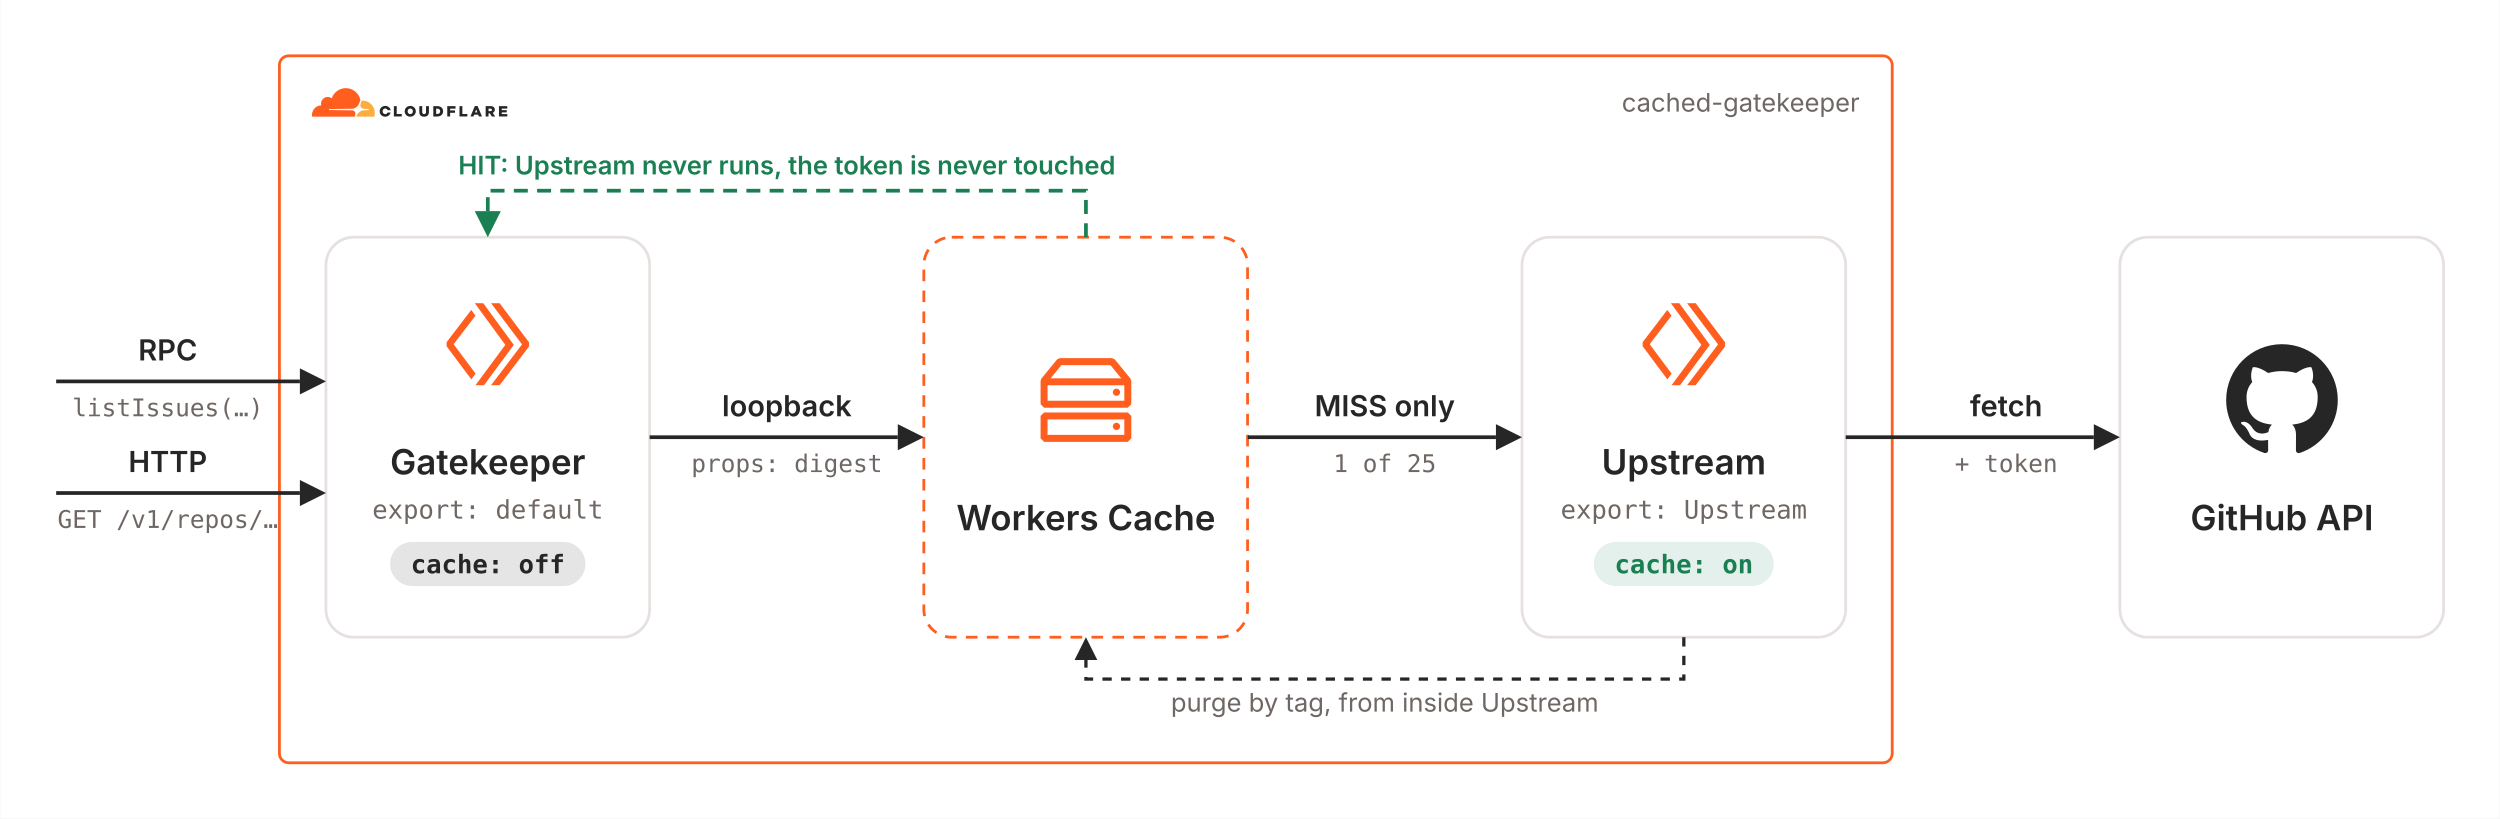
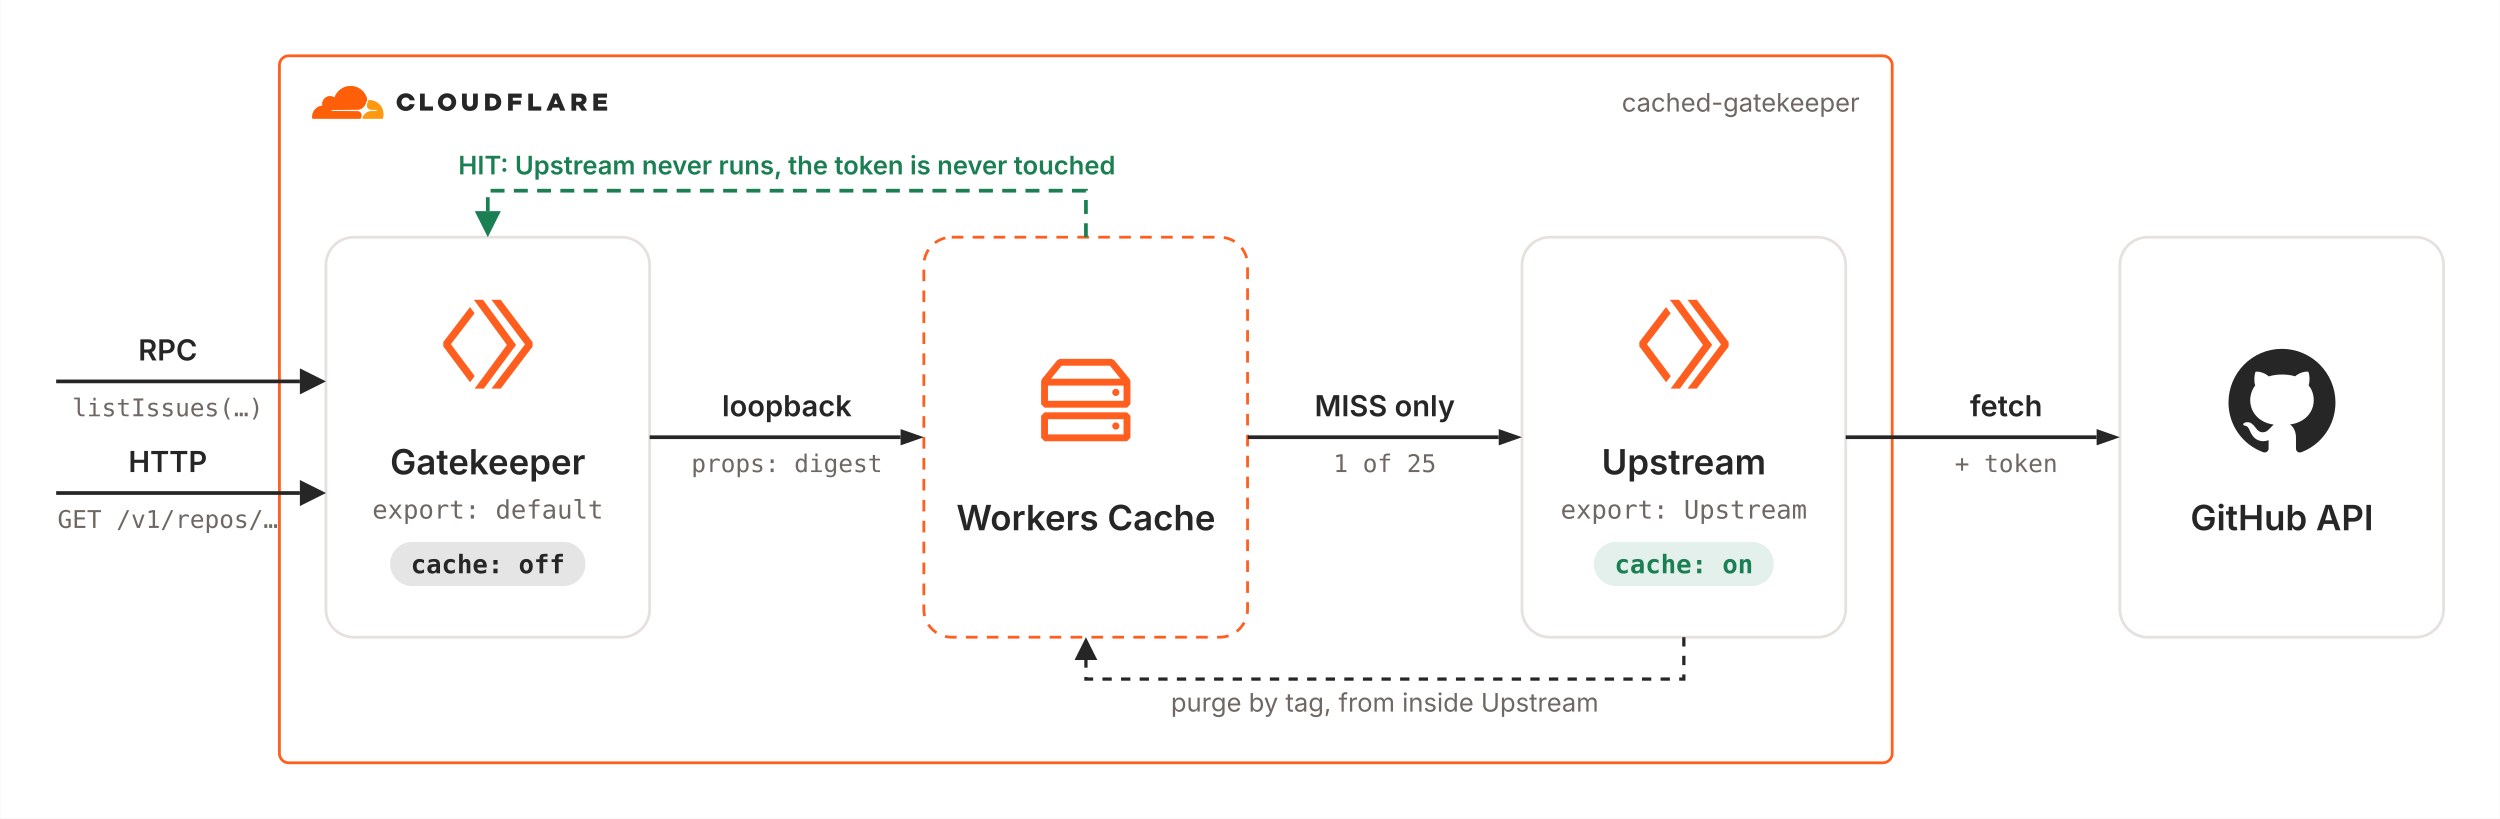
<svg xmlns="http://www.w3.org/2000/svg" width="1075" height="352" viewBox="-100.0 -4.0 1074.7 352.0" style="background:#FFFFFF" role="img">
  <defs>
-     <marker id="ar-14e4ef" viewBox="0 0 10 10" refX="0" refY="5" markerWidth="7" markerHeight="7" orient="auto">
+     <marker id="ar-c8997b" viewBox="0 0 10 10" refX="0" refY="5" markerWidth="7" markerHeight="7" orient="auto">
      <path d="M0 0 10 5 0 10z" fill="#262626" />
    </marker>
-     <marker id="ok-14e4ef" viewBox="0 0 10 10" refX="0" refY="5" markerWidth="7" markerHeight="7" orient="auto">
+     <marker id="ok-c8997b" viewBox="0 0 10 10" refX="0" refY="5" markerWidth="7" markerHeight="7" orient="auto">
      <path d="M0 0 10 5 0 10z" fill="#1A7F52" />
+     </marker>
+     <marker id="back-c8997b" viewBox="0 0 10 10" refX="10" refY="5" markerWidth="7" markerHeight="7" orient="auto">
+       <path d="M10 0 0 5 10 10z" fill="#262626" />
    </marker>
  </defs>
  <rect x="-100.0" y="-4.0" width="1074.7" height="352.0" fill="#FFFFFF" />
-   <rect x="20.0" y="20.0" width="693.5" height="304.0" rx="4" fill="none" stroke="#FF5E1F" stroke-width="1.2" />
-   <g transform="translate(34.0,33.9) scale(0.36221) translate(-0.09,-3.013)">
-     <g clip-path="url(#cf-a)">
-       <path d="m51.027 36.435.378-1.33c.459-1.573.288-3.038-.477-4.105-.702-.986-1.872-1.564-3.294-1.637l-26.907-.343a.526.526 0 0 1-.423-.226.544.544 0 0 1-.054-.489c.09-.262.35-.47.62-.479l27.151-.343c3.222-.145 6.705-2.776 7.929-5.977l1.547-4.07a.895.895 0 0 0 .063-.343c0-.064-.009-.127-.018-.19-1.745-7.948-8.81-13.89-17.242-13.89-7.775 0-14.38 5.046-16.747 12.054a7.947 7.947 0 0 0-5.589-1.555c-3.734.37-6.731 3.39-7.1 7.143a7.996 7.996 0 0 0 .207 2.795C4.978 23.63.09 28.649.09 34.807c0 .56.046 1.103.118 1.646a.525.525 0 0 0 .522.452l49.666.009h.018a.663.663 0 0 0 .612-.48Z" fill="#FF5E1F" />
-       <path d="M59.99 17.736c-.251 0-.495.01-.746.018a.248.248 0 0 0-.117.027.433.433 0 0 0-.27.29l-1.062 3.671c-.46 1.573-.288 3.038.477 4.105.702.986 1.872 1.565 3.293 1.637l5.733.344c.17.009.315.09.405.226a.546.546 0 0 1 .063.488c-.09.262-.351.47-.621.48l-5.958.343c-3.23.154-6.722 2.776-7.946 5.977l-.432 1.13a.32.32 0 0 0 .28.434h20.527a.56.56 0 0 0 .53-.398c.36-1.275.55-2.613.55-4.005 0-8.148-6.588-14.767-14.706-14.767Z" fill="#FBAD41" />
-       <path d="M97.309 24.363h3.392v9.323h5.94v2.984h-9.332V24.363ZM110.16 30.55v-.037c0-3.535 2.835-6.402 6.614-6.402 3.781 0 6.579 2.83 6.579 6.366v.036c0 3.536-2.834 6.402-6.614 6.402s-6.579-2.83-6.579-6.365Zm9.728 0v-.037c0-1.772-1.277-3.327-3.149-3.327-1.854 0-3.096 1.51-3.096 3.291v.036c0 1.773 1.278 3.328 3.131 3.328 1.873 0 3.114-1.51 3.114-3.291ZM127.51 31.272v-6.909h3.446v6.845c0 1.773.891 2.623 2.259 2.623 1.367 0 2.259-.805 2.259-2.532v-6.927h3.446V31.2c0 3.979-2.258 5.715-5.741 5.715-3.483-.018-5.669-1.79-5.669-5.642ZM144.123 24.363h4.724c4.375 0 6.912 2.532 6.912 6.086v.036c0 3.554-2.574 6.194-6.984 6.194h-4.652V24.363Zm4.779 9.287c2.033 0 3.375-1.121 3.375-3.11v-.037c0-1.971-1.35-3.11-3.375-3.11h-1.386v6.257h1.386ZM160.689 24.363h9.81v2.984h-6.407v2.098h5.795v2.83h-5.795v4.395h-3.403V24.363ZM175.225 24.363h3.392v9.323h5.931v2.984h-9.323V24.363ZM193.429 24.273h3.276l5.219 12.398h-3.645l-.891-2.198h-4.724l-.873 2.198h-3.572l5.21-12.398Zm2.97 7.542-1.368-3.5-1.386 3.5h2.754ZM206.289 24.363h5.796c1.871 0 3.168.498 3.987 1.338.719.706 1.088 1.655 1.088 2.867v.036c0 1.881-.999 3.129-2.519 3.78l2.924 4.295h-3.923l-2.467-3.725h-1.493v3.725h-3.393V24.363Zm5.633 5.905c1.152 0 1.819-.56 1.819-1.456v-.036c0-.968-.703-1.456-1.836-1.456h-2.223v2.957h2.24v-.009ZM222.057 24.363h9.853v2.903h-6.488v1.863h5.876v2.685h-5.876v1.953H232v2.903h-9.943V24.363ZM89.875 31.996c-.477 1.076-1.476 1.845-2.808 1.845-1.853 0-3.131-1.546-3.131-3.328v-.036c0-1.772 1.242-3.291 3.095-3.291 1.395 0 2.466.868 2.916 2.043h3.582c-.576-2.93-3.132-5.118-6.462-5.118-3.78 0-6.614 2.867-6.614 6.402v.037c0 3.535 2.799 6.366 6.578 6.366 3.231 0 5.76-2.107 6.426-4.929h-3.582v.01Z" fill="#262626" />
+   <rect data-boundary="cloudflare" x="20.0" y="20.0" width="693.5" height="304.0" rx="4" fill="none" stroke="#FF5E1F" stroke-width="1.2" />
+   <g transform="translate(34.0,33.0) scale(0.4667)" fill="#FF5E1F">
+     <g clip-path="url(#c8997b-cf-logo-clip0_746_2)">
+       <path fill="#ff9910" d="M53.12 13.125c6.997 0 12.668 5.708 12.668 12.75 0 1.255-.18 2.468-.516 3.614a.72.72 0 0 1-.694.511H46.953a.375.375 0 0 1-.348-.51l.337-.882c1.076-2.833 4.146-5.154 6.987-5.29l5.384-.277a.543.543 0 0 0 .514-.544.543.543 0 0 0-.51-.544l-5.056-.299c-2.718-.14-4.046-2.56-3.315-5.081l.842-2.902a.72.72 0 0 1 .646-.527q.34-.02.686-.019" />
+       <path fill="#ff5f08" d="M35.609 0c7.295 0 13.424 5.025 15.157 11.824.073.285.05.586-.054.862l-1.388 3.677c-1.076 2.833-3.842 5.29-6.97 5.29l-24.105.278a.533.533 0 0 0-.525.535c0 .293.234.531.524.535l23.765.316c2.724 0 4.046 2.56 3.316 5.081l-.307 1.061a.75.75 0 0 1-.716.541H.964a.71.71 0 0 1-.718-.646 11 11 0 0 1-.034-.854c0-5.476 4.166-9.973 9.482-10.456a7.2 7.2 0 0 1-.167-1.544c0-3.935 3.17-7.125 7.08-7.125 1.555 0 2.994.506 4.162 1.362C22.849 4.497 28.707 0 35.609 0" />
+       <path fill="#ff9910" d="M53.12 13.125c6.997 0 12.668 5.708 12.668 12.75 0 1.255-.18 2.468-.516 3.614a.72.72 0 0 1-.694.511H46.953a.375.375 0 0 1-.348-.51l.337-.882c1.076-2.833 4.146-5.154 6.987-5.29l5.384-.277a.543.543 0 0 0 .514-.544.543.543 0 0 0-.51-.544l-5.056-.299c-2.718-.14-4.046-2.56-3.315-5.081l.842-2.902a.72.72 0 0 1 .646-.527q.34-.02.686-.019" />
+       <path fill="#ff5f08" d="M35.609 0c7.295 0 13.424 5.025 15.157 11.824.073.285.05.586-.054.862l-1.388 3.677c-1.076 2.833-3.842 5.29-6.97 5.29l-24.105.278a.533.533 0 0 0-.525.535c0 .293.234.531.524.535l23.765.316c2.724 0 4.046 2.56 3.316 5.081l-.307 1.061a.75.75 0 0 1-.716.541H.964a.71.71 0 0 1-.718-.646 11 11 0 0 1-.034-.854c0-5.476 4.166-9.973 9.482-10.456a7.2 7.2 0 0 1-.167-1.544c0-3.935 3.17-7.125 7.08-7.125 1.555 0 2.994.506 4.162 1.362C22.849 4.497 28.707 0 35.609 0" />
    </g>
    <defs>
-       <clipPath id="cf-a">
-         <path d="M.092 2H232v35.929H.092z" fill="none" />
+       <clipPath id="c8997b-cf-logo-clip0_746_2">
+         <path fill="#fff" d="M0 0h66v30H0z" />
      </clipPath>
    </defs>
  </g>
+   <g transform="translate(70.4,36.1) scale(0.1305)" fill="#262626">
+     <path d="M77.102 1.1H92.701V43.6H119.802V57.2H77.102V1.1Z" fill="#262626" />
+     <path d="M135.898 29.3V29.2C135.898 13.1 148.898 0 166.198 0C183.498 0 196.298 12.9 196.298 29V29.2C196.298 45.3 183.298 58.4 165.998 58.4C148.798 58.3 135.898 45.4 135.898 29.3ZM180.498 29.3V29.2C180.498 21.1 174.698 14.1 166.098 14.1C157.598 14.1 151.898 21 151.898 29.1V29.3C151.898 37.4 157.698 44.4 166.198 44.4C174.798 44.3 180.498 37.4 180.498 29.3Z" fill="#262626" />
+     <path d="M215.398 32.6V1.1H231.198V32.3C231.198 40.4 235.298 44.2 241.498 44.2C247.698 44.2 251.798 40.5 251.798 32.7V1.1H267.598V32.2C267.598 50.3 257.298 58.2 241.298 58.2C225.398 58.3 215.398 50.2 215.398 32.6Z" fill="#262626" />
+     <path d="M291.398 1.1H313.098C333.098 1.1 344.798 12.6 344.798 28.8V29C344.798 45.2 332.998 57.2 312.798 57.2H291.498L291.398 1.1ZM313.298 43.4C322.598 43.4 328.798 38.3 328.798 29.2V29C328.798 20 322.598 14.8 313.298 14.8H306.998V43.3L313.298 43.4Z" fill="#262626" />
+     <path d="M367.297 1.1H412.197V14.8H382.797V24.3H409.397V37.2H382.797V57.2H367.297V1.1Z" fill="#262626" />
+     <path d="M433.797 1.1H449.297V43.6H476.497V57.2H433.797V1.1Z" fill="#262626" />
+     <path d="M517.097 0.699H532.097L555.997 57.199H539.297L535.197 47.199H513.597L509.597 57.199H493.297L517.097 0.699ZM530.797 35.099L524.597 19.199L518.297 35.099H530.797Z" fill="#262626" />
+     <path d="M576 1.1H602.5C611.1 1.1 617 3.3 620.8 7.2C624.1 10.4 625.8 14.7 625.8 20.3V20.5C625.8 29.1 621.2 34.8 614.3 37.7L627.7 57.3H609.7L598.4 40.3H591.6V57.3H576.1L576 1.1ZM601.8 28.1C607.1 28.1 610.1 25.5 610.1 21.5V21.2C610.1 16.8 606.9 14.6 601.7 14.6H591.5V28.1H601.8Z" fill="#262626" />
+     <path d="M648.203 1.1H693.303V14.4H663.603V22.8H690.503V35.1H663.603V44H693.703V57.2H648.203V1.1Z" fill="#262626" />
+     <path d="M43.1 35.9C40.9 40.8 36.3 44.3 30.3 44.3C21.8 44.3 16 37.2 16 29.2V29C16 20.9 21.7 14 30.2 14C36.6 14 41.5 17.9 43.5 23.3H59.9C57.3 9.9 45.5 0 30.3 0C13 0 0 13.1 0 29.2V29.4C0 45.5 12.8 58.4 30.1 58.4C44.9 58.4 56.5 48.8 59.5 36L43.1 35.9Z" fill="#262626" />
+   </g>
  <text x="699.5" y="44.0" font-family="'Inter Variable', 'Inter', system-ui, -apple-system, 'Segoe UI', Roboto, sans-serif" font-size="11" fill="#6E6763" font-weight="400" text-anchor="end">cached-gatekeeper</text>
-   <rect x="40.0" y="98.0" width="139.2" height="172.0" rx="12" fill="#FFFFFF" stroke="#E6E1DF" stroke-width="1.2" />
-   <g transform="translate(86.1,120.0) scale(0.9796)" fill="#FF5E1F">
-     <path d="m18.63 37.418-9.645-12.9 9.592-12.533-1.852-2.527L5.917 23.595l-.015 1.808 10.86 14.542z" />
-     <path d="M21.997 6.503h-3.712l13.387 18.3-13.072 17.7h3.735L35.4 24.81z" />
-     <path d="M29.175 6.503h-3.758l13.598 18.082-13.598 17.918h3.765l12.908-17.01v-1.808z" />
+   <g data-node-id="gk">
+     <rect x="40.0" y="98.0" width="139.2" height="172.0" rx="12" fill="#FFFFFF" stroke="#E6E1DF" stroke-width="1.2" />
+     <g transform="translate(84.2,118.0) scale(1.0611)" fill="#FF5E1F">
+       <path d="m18.63 37.418-9.645-12.9 9.592-12.533-1.852-2.527L5.917 23.595l-.015 1.808 10.86 14.542z" />
+       <path d="M21.997 6.503h-3.712l13.387 18.3-13.072 17.7h3.735L35.4 24.81z" />
+       <path d="M29.175 6.503h-3.758l13.598 18.082-13.598 17.918h3.765l12.908-17.01v-1.808z" />
+     </g>
+     <text x="109.6" y="200.0" font-family="'Inter Variable', 'Inter', system-ui, -apple-system, 'Segoe UI', Roboto, sans-serif" font-size="15" fill="#262626" font-weight="600" text-anchor="middle">Gatekeeper</text>
+     <text x="109.6" y="219.0" font-family="'JetBrains Mono Variable', 'JetBrains Mono', ui-monospace, 'Cascadia Code', 'Source Code Pro', Menlo, Consolas, monospace" font-size="11" fill="#6E6763" font-weight="400" text-anchor="middle">export: default</text>
+     <rect x="67.6" y="229.0" width="84.0" height="19" rx="9.5" fill="#262626" opacity="0.12" />
+     <text x="109.6" y="242.5" font-family="'JetBrains Mono Variable', 'JetBrains Mono', ui-monospace, 'Cascadia Code', 'Source Code Pro', Menlo, Consolas, monospace" font-size="11" fill="#262626" font-weight="600" text-anchor="middle">cache: off</text>
  </g>
-   <text x="109.6" y="200.0" font-family="'Inter Variable', 'Inter', system-ui, -apple-system, 'Segoe UI', Roboto, sans-serif" font-size="15" fill="#262626" font-weight="600" text-anchor="middle">Gatekeeper</text>
-   <text x="109.6" y="219.0" font-family="'JetBrains Mono Variable', 'JetBrains Mono', ui-monospace, 'Cascadia Code', 'Source Code Pro', Menlo, Consolas, monospace" font-size="11" fill="#6E6763" font-weight="400" text-anchor="middle">export: default</text>
-   <rect x="67.6" y="229.0" width="84.0" height="19" rx="9.5" fill="#262626" opacity="0.12" />
-   <text x="109.6" y="242.5" font-family="'JetBrains Mono Variable', 'JetBrains Mono', ui-monospace, 'Cascadia Code', 'Source Code Pro', Menlo, Consolas, monospace" font-size="11" fill="#262626" font-weight="600" text-anchor="middle">cache: off</text>
-   <rect x="297.1" y="98.0" width="139.2" height="172.0" rx="12" fill="#FFFFFF" stroke="#FF5E1F" stroke-width="1.2" stroke-dasharray="5 4" />
-   <g transform="translate(342.8,144.0) scale(1)" fill="#FF5E1F">
-     <path d="M37.125 22.227a1.569 1.569 0 1 0 0-3.138 1.569 1.569 0 0 0 0 3.138" />
-     <path fill-rule="evenodd" d="M11.59 6.55 12.75 6h22.5l1.16.55 6.75 8.25.34.95v.419l.006.005v9.64l-1.5 1.5H6l-1.5-1.5V15.75l.34-.95zM7.5 17.674v6.64h33.006V18.75H40.5v-1.076zm31.682-3H8.818L13.461 9h21.078l4.643 5.675Z" clip-rule="evenodd" />
-     <path d="M37.125 36.907a1.569 1.569 0 1 0 0-3.138 1.569 1.569 0 0 0 0 3.139Z" />
-     <path fill-rule="evenodd" d="m6 29.355-1.5 1.5v9.639l1.5 1.5h36.006l1.5-1.5v-9.639l-1.5-1.5zm1.5 9.639v-6.639h33.006v6.639z" clip-rule="evenodd" />
+   <g data-node-id="cache">
+     <rect x="297.1" y="98.0" width="139.2" height="172.0" rx="12" fill="#FFFFFF" stroke="#FF5E1F" stroke-width="1.2" stroke-dasharray="5 4" />
+     <g transform="translate(343.1,144.4) scale(0.9845)" fill="#FF5E1F">
+       <path d="M37.125 22.227a1.569 1.569 0 1 0 0-3.138 1.569 1.569 0 0 0 0 3.138" />
+       <path fill-rule="evenodd" d="M11.59 6.55 12.75 6h22.5l1.16.55 6.75 8.25.34.95v.419l.006.005v9.64l-1.5 1.5H6l-1.5-1.5V15.75l.34-.95zM7.5 17.674v6.64h33.006V18.75H40.5v-1.076zm31.682-3H8.818L13.461 9h21.078l4.643 5.675Z" clip-rule="evenodd" />
+       <path d="M37.125 36.907a1.569 1.569 0 1 0 0-3.138 1.569 1.569 0 0 0 0 3.139Z" />
+       <path fill-rule="evenodd" d="m6 29.355-1.5 1.5v9.639l1.5 1.5h36.006l1.5-1.5v-9.639l-1.5-1.5zm1.5 9.639v-6.639h33.006v6.639z" clip-rule="evenodd" />
+     </g>
+     <text x="366.8" y="224.0" font-family="'Inter Variable', 'Inter', system-ui, -apple-system, 'Segoe UI', Roboto, sans-serif" font-size="15" fill="#262626" font-weight="600" text-anchor="middle">Workers Cache</text>
  </g>
-   <text x="366.8" y="224.0" font-family="'Inter Variable', 'Inter', system-ui, -apple-system, 'Segoe UI', Roboto, sans-serif" font-size="15" fill="#262626" font-weight="600" text-anchor="middle">Workers Cache</text>
-   <rect x="554.3" y="98.0" width="139.2" height="172.0" rx="12" fill="#FFFFFF" stroke="#E6E1DF" stroke-width="1.2" />
-   <g transform="translate(600.4,120.0) scale(0.9796)" fill="#FF5E1F">
-     <path d="m18.63 37.418-9.645-12.9 9.592-12.533-1.852-2.527L5.917 23.595l-.015 1.808 10.86 14.542z" />
-     <path d="M21.997 6.503h-3.712l13.387 18.3-13.072 17.7h3.735L35.4 24.81z" />
-     <path d="M29.175 6.503h-3.758l13.598 18.082-13.598 17.918h3.765l12.908-17.01v-1.808z" />
+   <g data-node-id="up">
+     <rect x="554.3" y="98.0" width="139.2" height="172.0" rx="12" fill="#FFFFFF" stroke="#E6E1DF" stroke-width="1.2" />
+     <g transform="translate(598.5,118.0) scale(1.0611)" fill="#FF5E1F">
+       <path d="m18.63 37.418-9.645-12.9 9.592-12.533-1.852-2.527L5.917 23.595l-.015 1.808 10.86 14.542z" />
+       <path d="M21.997 6.503h-3.712l13.387 18.3-13.072 17.7h3.735L35.4 24.81z" />
+       <path d="M29.175 6.503h-3.758l13.598 18.082-13.598 17.918h3.765l12.908-17.01v-1.808z" />
+     </g>
+     <text x="623.9" y="200.0" font-family="'Inter Variable', 'Inter', system-ui, -apple-system, 'Segoe UI', Roboto, sans-serif" font-size="15" fill="#262626" font-weight="600" text-anchor="middle">Upstream</text>
+     <text x="623.9" y="219.0" font-family="'JetBrains Mono Variable', 'JetBrains Mono', ui-monospace, 'Cascadia Code', 'Source Code Pro', Menlo, Consolas, monospace" font-size="11" fill="#6E6763" font-weight="400" text-anchor="middle">export: Upstream</text>
+     <rect x="585.2" y="229.0" width="77.4" height="19" rx="9.5" fill="#1A7F52" opacity="0.12" />
+     <text x="623.9" y="242.5" font-family="'JetBrains Mono Variable', 'JetBrains Mono', ui-monospace, 'Cascadia Code', 'Source Code Pro', Menlo, Consolas, monospace" font-size="11" fill="#1A7F52" font-weight="600" text-anchor="middle">cache: on</text>
  </g>
-   <text x="623.9" y="200.0" font-family="'Inter Variable', 'Inter', system-ui, -apple-system, 'Segoe UI', Roboto, sans-serif" font-size="15" fill="#262626" font-weight="600" text-anchor="middle">Upstream</text>
-   <text x="623.9" y="219.0" font-family="'JetBrains Mono Variable', 'JetBrains Mono', ui-monospace, 'Cascadia Code', 'Source Code Pro', Menlo, Consolas, monospace" font-size="11" fill="#6E6763" font-weight="400" text-anchor="middle">export: Upstream</text>
-   <rect x="585.2" y="229.0" width="77.4" height="19" rx="9.5" fill="#1A7F52" opacity="0.12" />
-   <text x="623.9" y="242.5" font-family="'JetBrains Mono Variable', 'JetBrains Mono', ui-monospace, 'Cascadia Code', 'Source Code Pro', Menlo, Consolas, monospace" font-size="11" fill="#1A7F52" font-weight="600" text-anchor="middle">cache: on</text>
-   <rect x="811.4" y="98.0" width="139.2" height="172.0" rx="12" fill="#FFFFFF" stroke="#E6E1DF" stroke-width="1.2" />
-   <g transform="translate(857.1,144.0) scale(3)" fill="#262626">
-     <path d="M8 0c4.42 0 8 3.58 8 8a8.013 8.013 0 0 1-5.45 7.59c-.4.08-.55-.17-.55-.38 0-.27.01-1.13.01-2.2 0-.75-.25-1.23-.54-1.48 1.78-.2 3.65-.88 3.65-3.95 0-.88-.31-1.59-.82-2.15.08-.2.36-1.02-.08-2.12 0 0-.67-.22-2.2.82-.64-.18-1.32-.27-2-.27s-1.36.09-2 .27c-1.53-1.03-2.2-.82-2.2-.82-.44 1.1-.16 1.92-.08 2.12-.51.56-.82 1.28-.82 2.15 0 3.06 1.86 3.75 3.64 3.95-.23.2-.44.55-.51 1.07-.46.21-1.61.55-2.33-.66-.15-.24-.6-.83-1.23-.82-.67.01-.27.38.01.53.34.19.73.9.82 1.13.16.45.68 1.31 2.69.94 0 .67.01 1.3.01 1.49 0 .21-.15.45-.55.38A7.995 7.995 0 0 1 0 8c0-4.42 3.58-8 8-8Z" />
+   <g data-node-id="gh">
+     <rect x="811.4" y="98.0" width="139.2" height="172.0" rx="12" fill="#FFFFFF" stroke="#E6E1DF" stroke-width="1.2" />
+     <g transform="translate(857.1,144.0) scale(2)" fill="#262626">
+       <path d="M10.226 17.284c-2.965-.36-5.054-2.493-5.054-5.256 0-1.123.404-2.336 1.078-3.144-.292-.741-.247-2.314.09-2.965.898-.112 2.111.36 2.83 1.01.853-.269 1.752-.404 2.853-.404 1.1 0 1.999.135 2.807.382.696-.629 1.932-1.1 2.83-.988.315.606.36 2.179.067 2.942.72.854 1.101 2 1.101 3.167 0 2.763-2.089 4.852-5.098 5.234.763.494 1.28 1.572 1.28 2.807v2.336c0 .674.561 1.056 1.235.786 4.066-1.55 7.255-5.615 7.255-10.646C23.5 6.188 18.334 1 11.978 1 5.62 1 .5 6.188.5 12.545c0 4.986 3.167 9.12 7.435 10.669.606.225 1.19-.18 1.19-.786V20.63a2.9 2.9 0 0 1-1.078.224c-1.483 0-2.359-.808-2.987-2.313-.247-.607-.517-.966-1.034-1.033-.27-.023-.359-.135-.359-.27 0-.27.45-.471.898-.471.652 0 1.213.404 1.797 1.235.45.651.921.943 1.483.943.561 0 .92-.202 1.437-.719.382-.381.674-.718.944-.943" />
+     </g>
+     <text x="881.1" y="224.0" font-family="'Inter Variable', 'Inter', system-ui, -apple-system, 'Segoe UI', Roboto, sans-serif" font-size="15" fill="#262626" font-weight="600" text-anchor="middle">GitHub API</text>
  </g>
-   <text x="881.1" y="224.0" font-family="'Inter Variable', 'Inter', system-ui, -apple-system, 'Segoe UI', Roboto, sans-serif" font-size="15" fill="#262626" font-weight="600" text-anchor="middle">GitHub API</text>
-   <line x1="179.2" y1="184.0" x2="285.9" y2="184.0" stroke="#262626" stroke-width="1.6" marker-end="url(#ar-14e4ef)" />
-   <text x="238.2" y="175.0" font-family="'Inter Variable', 'Inter', system-ui, -apple-system, 'Segoe UI', Roboto, sans-serif" font-size="12.5" fill="#262626" font-weight="600" text-anchor="middle">loopback</text>
-   <text x="238.2" y="199.0" font-family="'JetBrains Mono Variable', 'JetBrains Mono', ui-monospace, 'Cascadia Code', 'Source Code Pro', Menlo, Consolas, monospace" font-size="10.5" fill="#6E6763" font-weight="400" text-anchor="middle">props: digest</text>
-   <line x1="436.4" y1="184.0" x2="543.1" y2="184.0" stroke="#262626" stroke-width="1.6" marker-end="url(#ar-14e4ef)" />
-   <text x="495.3" y="175.0" font-family="'Inter Variable', 'Inter', system-ui, -apple-system, 'Segoe UI', Roboto, sans-serif" font-size="12.5" fill="#262626" font-weight="600" text-anchor="middle">MISS only</text>
-   <text x="495.3" y="199.0" font-family="'JetBrains Mono Variable', 'JetBrains Mono', ui-monospace, 'Cascadia Code', 'Source Code Pro', Menlo, Consolas, monospace" font-size="10.5" fill="#6E6763" font-weight="400" text-anchor="middle">1 of 25</text>
-   <line x1="693.5" y1="184.0" x2="800.2" y2="184.0" stroke="#262626" stroke-width="1.6" marker-end="url(#ar-14e4ef)" />
-   <text x="762.5" y="175.0" font-family="'Inter Variable', 'Inter', system-ui, -apple-system, 'Segoe UI', Roboto, sans-serif" font-size="12.5" fill="#262626" font-weight="600" text-anchor="middle">fetch</text>
-   <text x="762.5" y="199.0" font-family="'JetBrains Mono Variable', 'JetBrains Mono', ui-monospace, 'Cascadia Code', 'Source Code Pro', Menlo, Consolas, monospace" font-size="10.5" fill="#6E6763" font-weight="400" text-anchor="middle">+ token</text>
-   <path d="M366.8 98.0 L366.8 78.0 L109.6 78.0 L109.6 86.8" fill="none" stroke="#1A7F52" stroke-width="1.6" stroke-dasharray="6 4" marker-end="url(#ok-14e4ef)" />
+   <g data-edge-from="gk" data-edge-to="cache">
+     <polyline points="179.2,184.0 287.1,184.0" fill="none" stroke="#262626" stroke-width="1.6" />
+     <polygon points="297.1,184.0 287.1,180.5 287.1,187.5" fill="#262626" />
+     <text x="238.2" y="175.0" font-family="'Inter Variable', 'Inter', system-ui, -apple-system, 'Segoe UI', Roboto, sans-serif" font-size="12.5" fill="#262626" font-weight="600" text-anchor="middle">loopback</text>
+     <text x="238.2" y="199.0" font-family="'JetBrains Mono Variable', 'JetBrains Mono', ui-monospace, 'Cascadia Code', 'Source Code Pro', Menlo, Consolas, monospace" font-size="10.5" fill="#6E6763" font-weight="400" text-anchor="middle">props: digest</text>
+   </g>
+   <g data-edge-from="cache" data-edge-to="up">
+     <polyline points="436.4,184.0 544.3,184.0" fill="none" stroke="#262626" stroke-width="1.6" />
+     <polygon points="554.3,184.0 544.3,180.5 544.3,187.5" fill="#262626" />
+     <text x="495.3" y="175.0" font-family="'Inter Variable', 'Inter', system-ui, -apple-system, 'Segoe UI', Roboto, sans-serif" font-size="12.5" fill="#262626" font-weight="600" text-anchor="middle">MISS only</text>
+     <text x="495.3" y="199.0" font-family="'JetBrains Mono Variable', 'JetBrains Mono', ui-monospace, 'Cascadia Code', 'Source Code Pro', Menlo, Consolas, monospace" font-size="10.5" fill="#6E6763" font-weight="400" text-anchor="middle">1 of 25</text>
+   </g>
+   <g data-edge-from="up" data-edge-to="gh">
+     <polyline points="693.5,184.0 801.4,184.0" fill="none" stroke="#262626" stroke-width="1.6" />
+     <polygon points="811.4,184.0 801.4,180.5 801.4,187.5" fill="#262626" />
+     <text x="762.5" y="175.0" font-family="'Inter Variable', 'Inter', system-ui, -apple-system, 'Segoe UI', Roboto, sans-serif" font-size="12.5" fill="#262626" font-weight="600" text-anchor="middle">fetch</text>
+     <text x="762.5" y="199.0" font-family="'JetBrains Mono Variable', 'JetBrains Mono', ui-monospace, 'Cascadia Code', 'Source Code Pro', Menlo, Consolas, monospace" font-size="10.5" fill="#6E6763" font-weight="400" text-anchor="middle">+ token</text>
+   </g>
+   <path d="M366.8 98.0 L366.8 78.0 L109.6 78.0 L109.6 86.8" fill="none" stroke="#1A7F52" stroke-width="1.6" stroke-dasharray="6 4" marker-end="url(#ok-c8997b)" />
  <text x="238.2" y="71.0" font-family="'Inter Variable', 'Inter', system-ui, -apple-system, 'Segoe UI', Roboto, sans-serif" font-size="11" fill="#1A7F52" font-weight="600" text-anchor="middle">HIT: Upstream never runs, the token is never touched</text>
-   <path d="M623.9 270.0 L623.9 288.0 L366.8 288.0 L366.8 279.8" fill="none" stroke="#262626" stroke-width="1.4" stroke-dasharray="4 4" marker-end="url(#ar-14e4ef)" />
+   <path d="M623.9 270.0 L623.9 288.0 L366.8 288.0 L366.8 279.8" fill="none" stroke="#262626" stroke-width="1.4" stroke-dasharray="4 4" marker-end="url(#ar-c8997b)" />
  <text x="495.3" y="302.0" font-family="'Inter Variable', 'Inter', system-ui, -apple-system, 'Segoe UI', Roboto, sans-serif" font-size="11" fill="#6E6763" font-weight="400" text-anchor="middle">purge by tag, from inside Upstream</text>
-   <line x1="-76.0" y1="160.0" x2="28.8" y2="160.0" stroke="#262626" stroke-width="1.6" marker-end="url(#ar-14e4ef)" />
+   <line x1="-76.0" y1="160.0" x2="28.8" y2="160.0" stroke="#262626" stroke-width="1.6" marker-end="url(#ar-c8997b)" />
  <text x="-28.0" y="151.0" font-family="'Inter Variable', 'Inter', system-ui, -apple-system, 'Segoe UI', Roboto, sans-serif" font-size="12.5" fill="#262626" font-weight="600" text-anchor="middle">RPC</text>
  <text x="-28.0" y="175.0" font-family="'JetBrains Mono Variable', 'JetBrains Mono', ui-monospace, 'Cascadia Code', 'Source Code Pro', Menlo, Consolas, monospace" font-size="10.5" fill="#6E6763" font-weight="400" text-anchor="middle">listIssues(…)</text>
-   <line x1="-76.0" y1="208.0" x2="28.8" y2="208.0" stroke="#262626" stroke-width="1.6" marker-end="url(#ar-14e4ef)" />
+   <line x1="-76.0" y1="208.0" x2="28.8" y2="208.0" stroke="#262626" stroke-width="1.6" marker-end="url(#ar-c8997b)" />
  <text x="-28.0" y="199.0" font-family="'Inter Variable', 'Inter', system-ui, -apple-system, 'Segoe UI', Roboto, sans-serif" font-size="12.5" fill="#262626" font-weight="600" text-anchor="middle">HTTP</text>
  <text x="-28.0" y="223.0" font-family="'JetBrains Mono Variable', 'JetBrains Mono', ui-monospace, 'Cascadia Code', 'Source Code Pro', Menlo, Consolas, monospace" font-size="10.5" fill="#6E6763" font-weight="400" text-anchor="middle">GET /v1/repos/…</text>
</svg>
